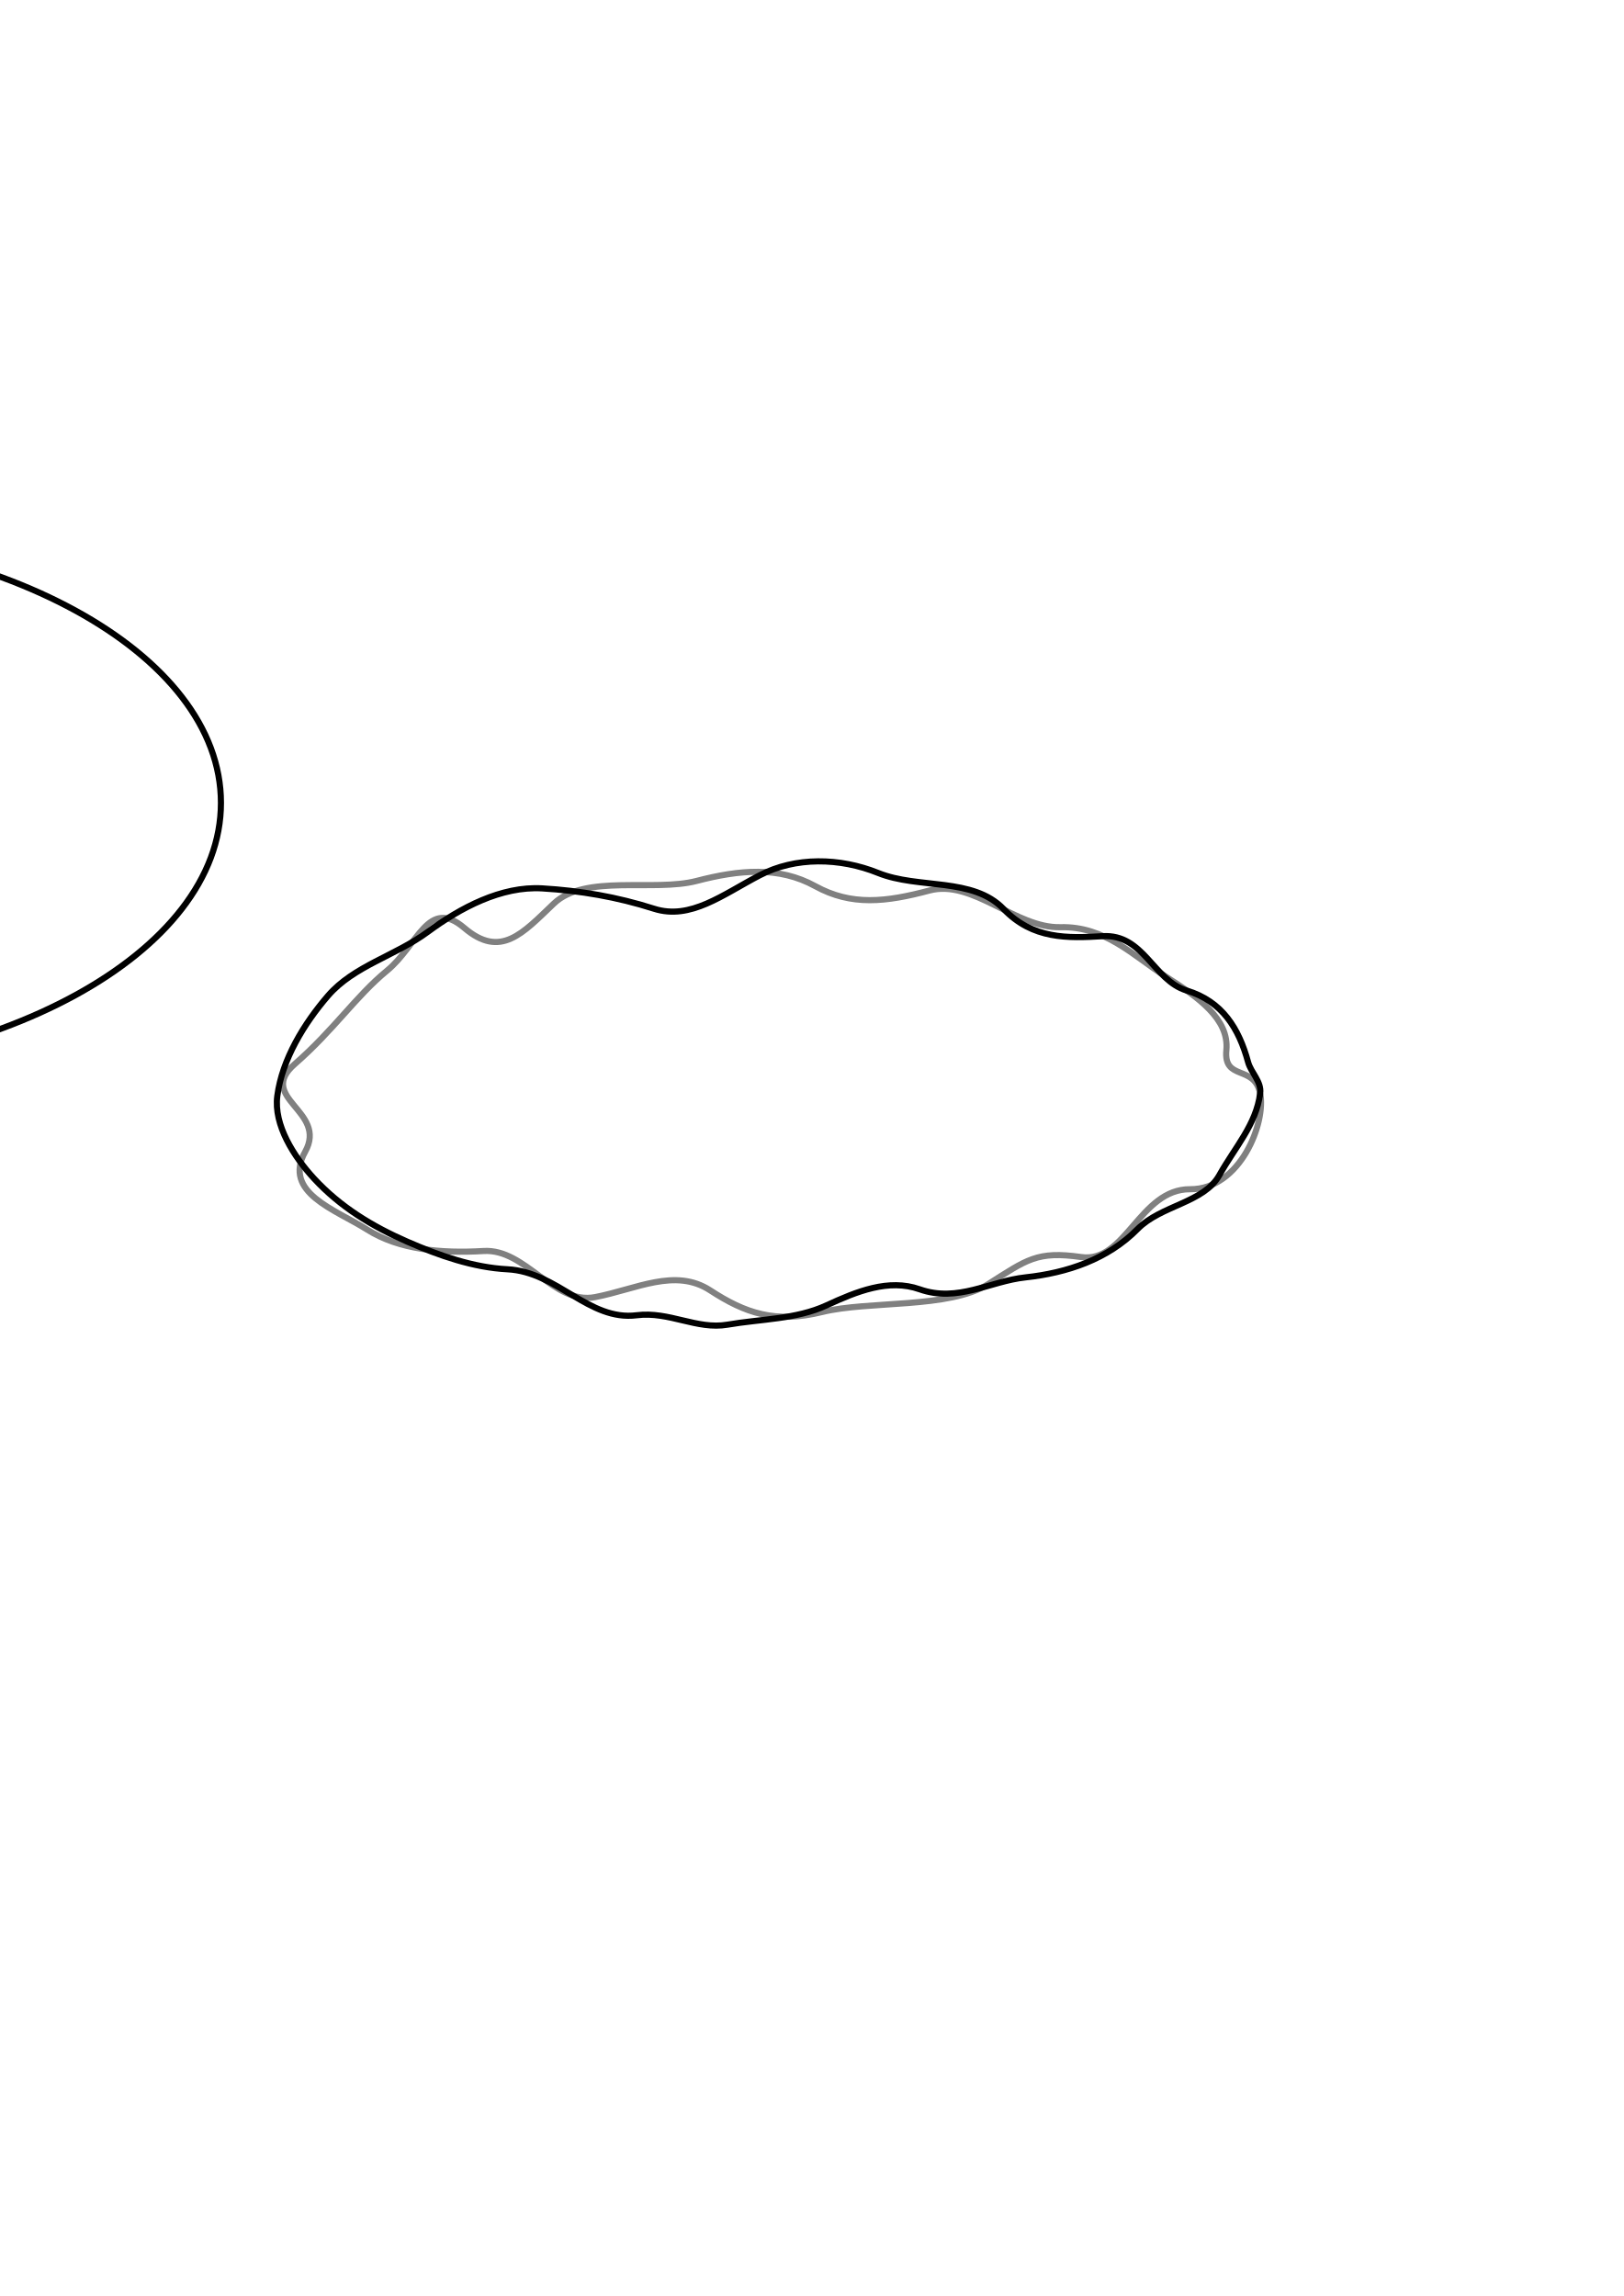
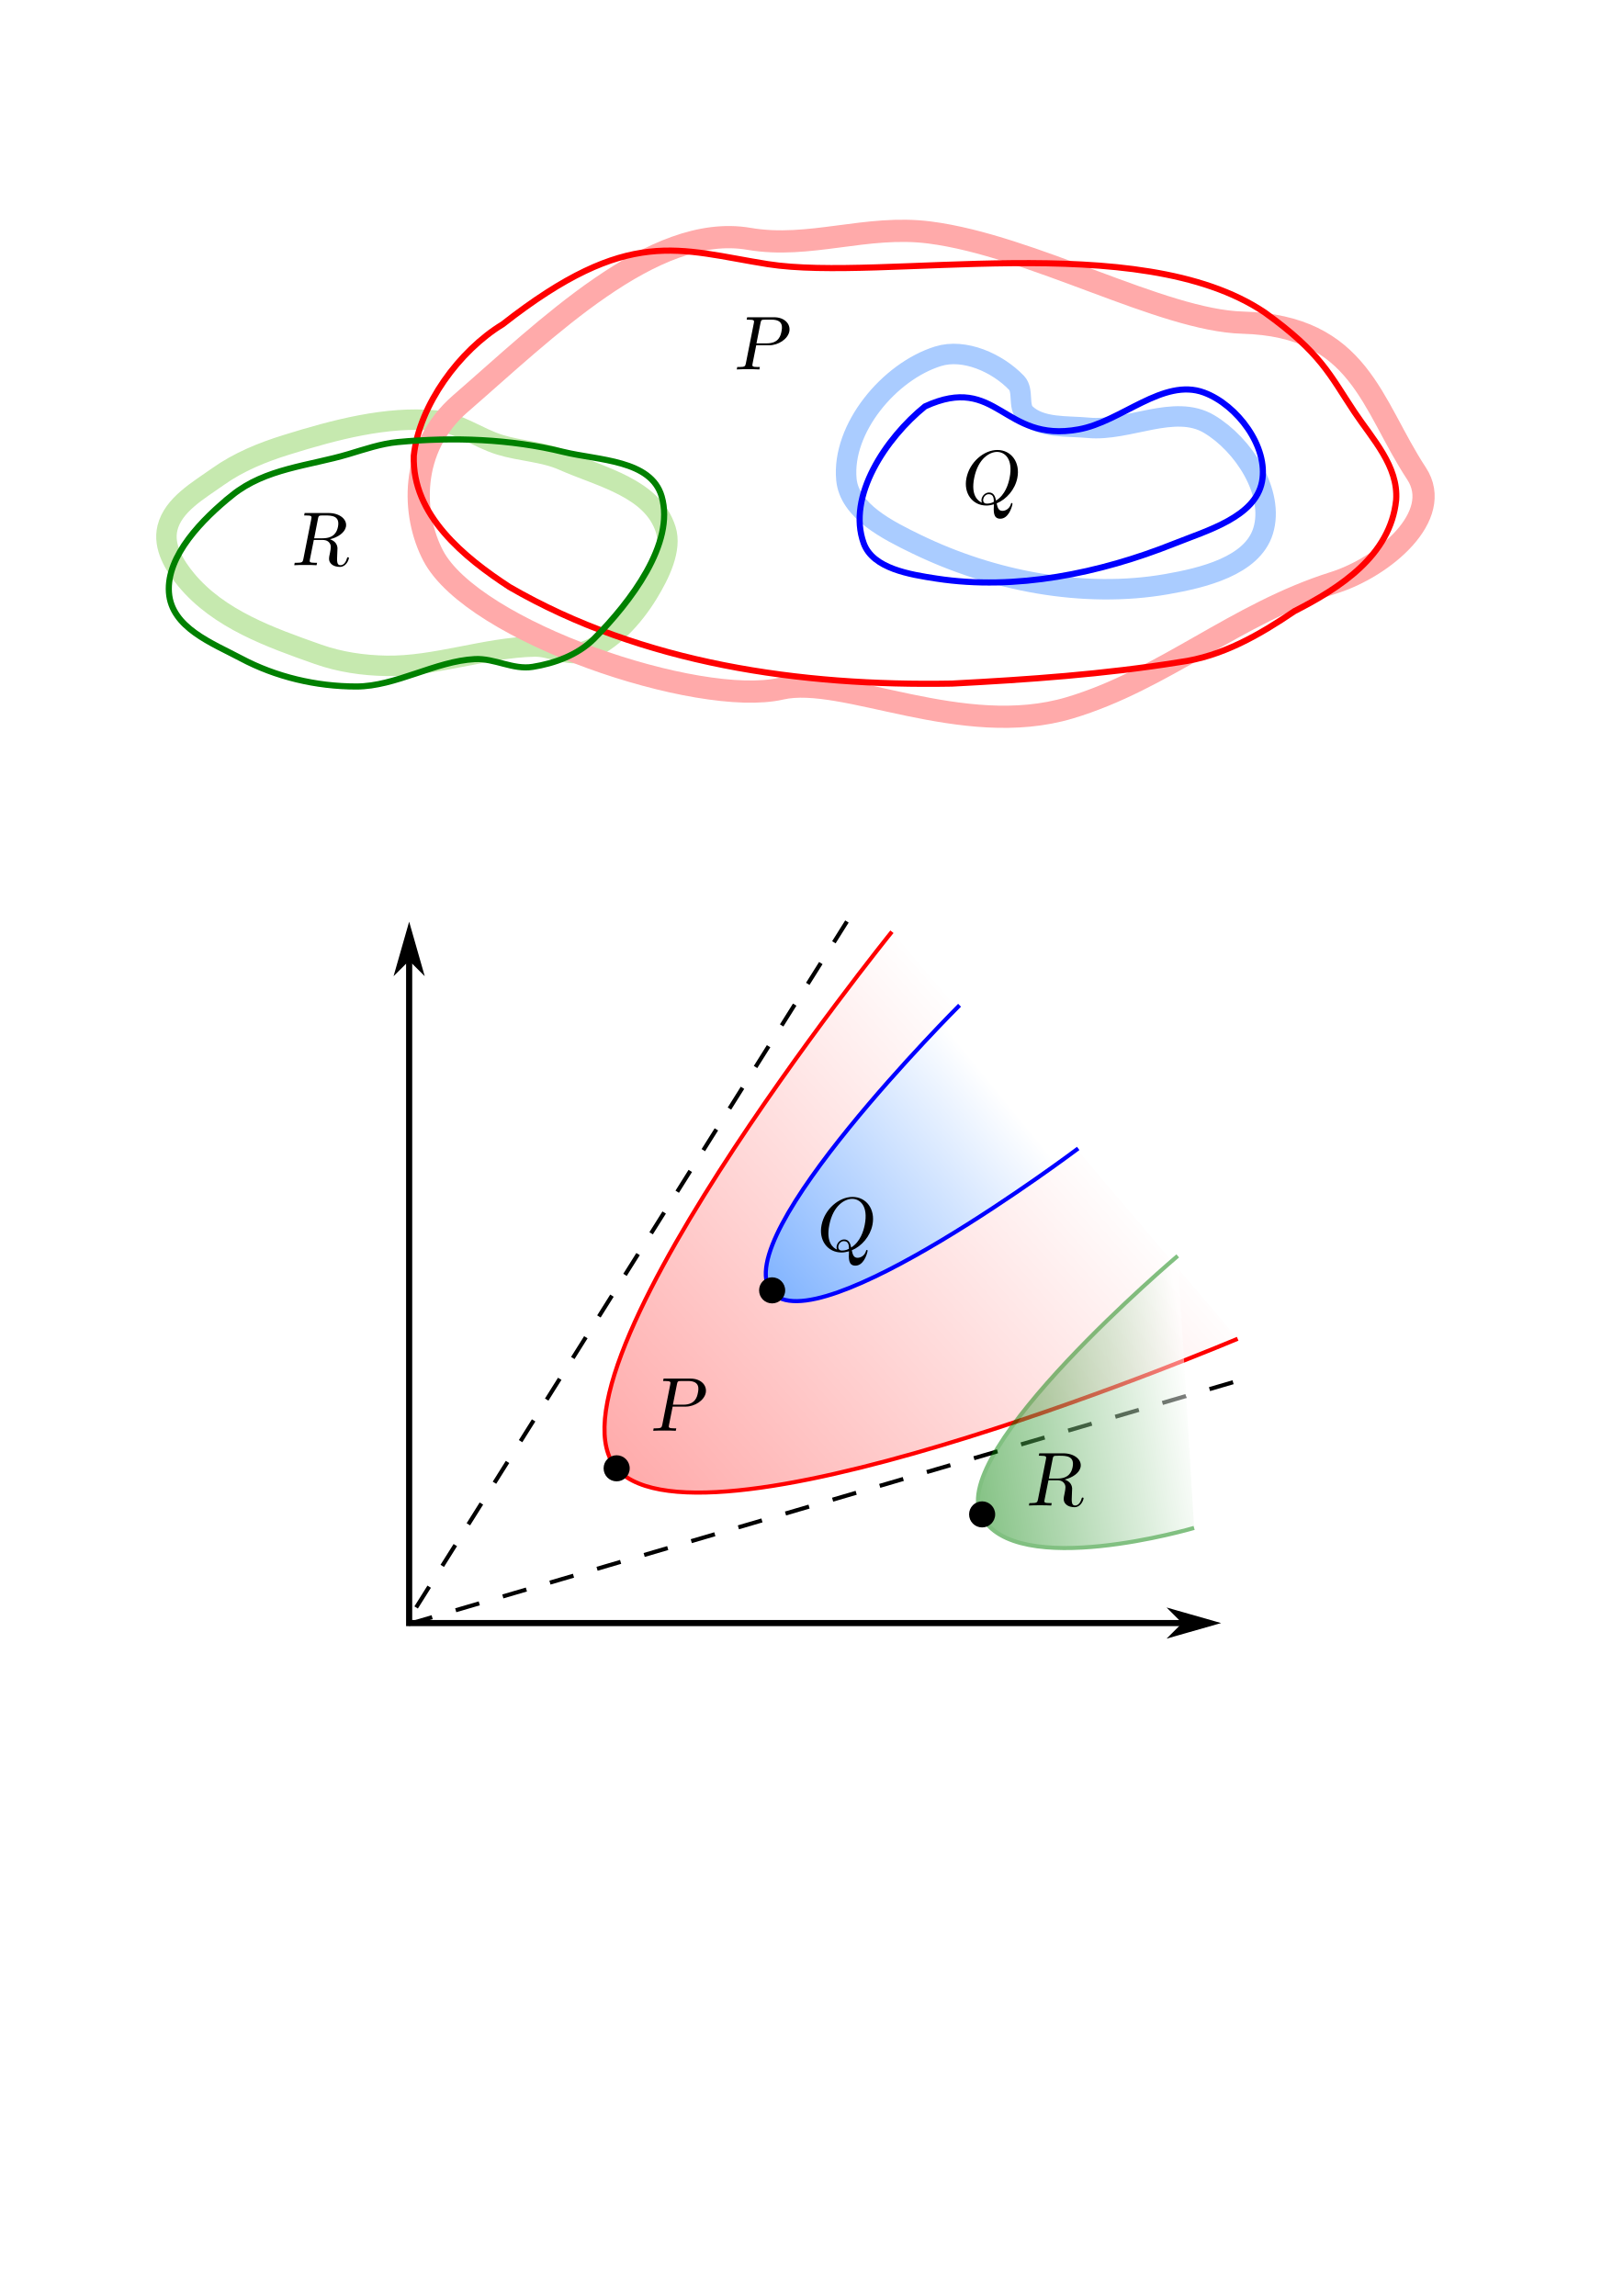
- <svg xmlns="http://www.w3.org/2000/svg" id="svg8" version="1.1" viewBox="0 0 210 297" height="297mm" width="210mm">
+ <svg xmlns="http://www.w3.org/2000/svg" xmlns:xlink="http://www.w3.org/1999/xlink" width="210mm" height="297mm" viewBox="0 0 210 297" version="1.1" id="svg8">
  <defs id="defs2">
-     </defs>
+     <marker orient="auto" refY="0.0" refX="0.0" id="Arrow1Mstart" style="overflow:visible">
+       <path id="path839" d="M 0.0,0.0 L 5.0,-5.0 L -12.5,0.0 L 5.0,5.0 L 0.0,0.0 z " style="fill-rule:evenodd;stroke:#000000;stroke-width:1pt;stroke-opacity:1;fill:#000000;fill-opacity:1" transform="scale(0.4) translate(10,0)" />
+     </marker>
+     <marker orient="auto" refY="0.0" refX="0.0" id="Arrow1Mend" style="overflow:visible;">
+       <path id="path842" d="M 0.0,0.0 L 5.0,-5.0 L -12.5,0.0 L 5.0,5.0 L 0.0,0.0 z " style="fill-rule:evenodd;stroke:#000000;stroke-width:1pt;stroke-opacity:1;fill:#000000;fill-opacity:1" transform="scale(0.4) rotate(180) translate(10,0)" />
+     </marker>
+     <marker orient="auto" refY="0.0" refX="0.0" id="Arrow2Lstart" style="overflow:visible">
+       <path id="path851" style="fill-rule:evenodd;stroke-width:0.625;stroke-linejoin:round;stroke:#000000;stroke-opacity:1;fill:#000000;fill-opacity:1" d="M 8.719,4.034 L -2.207,0.016 L 8.719,-4.002 C 6.973,-1.63 6.983,1.616 8.719,4.034 z " transform="scale(1.1) translate(1,0)" />
+     </marker>
+     <marker orient="auto" refY="0.0" refX="0.0" id="Arrow2Lend" style="overflow:visible;">
+       <path id="path854" style="fill-rule:evenodd;stroke-width:0.625;stroke-linejoin:round;stroke:#000000;stroke-opacity:1;fill:#000000;fill-opacity:1" d="M 8.719,4.034 L -2.207,0.016 L 8.719,-4.002 C 6.973,-1.63 6.983,1.616 8.719,4.034 z " transform="scale(1.1) rotate(180) translate(1,0)" />
+     </marker>
+     <linearGradient id="linearGradient1310">
+       <stop id="stop1306" offset="0" style="stop-color:#008000;stop-opacity:1" />
+       <stop id="stop1308" offset="1" style="stop-color:#ffffff;stop-opacity:1" />
+     </linearGradient>
+     <linearGradient id="linearGradient1184">
+       <stop style="stop-color:#80b3ff;stop-opacity:1" offset="0" id="stop1180" />
+       <stop style="stop-color:#ffffff;stop-opacity:1" offset="1" id="stop1182" />
+     </linearGradient>
+     <linearGradient id="linearGradient1176">
+       <stop style="stop-color:#ffaaaa;stop-opacity:1" offset="0" id="stop1172" />
+       <stop style="stop-color:#ffffff;stop-opacity:1" offset="1" id="stop1174" />
+     </linearGradient>
+     <marker orient="auto" refY="0.0" refX="0.0" id="Arrow1Lstart" style="overflow:visible">
+       <path id="path833" d="M 0.0,0.0 L 5.0,-5.0 L -12.5,0.0 L 5.0,5.0 L 0.0,0.0 z " style="fill-rule:evenodd;stroke:#000000;stroke-width:1pt;stroke-opacity:1;fill:#000000;fill-opacity:1" transform="scale(0.8) translate(12.5,0)" />
+     </marker>
+     <marker orient="auto" refY="0.0" refX="0.0" id="Arrow1Lend" style="overflow:visible;">
+       <path id="path836" d="M 0.0,0.0 L 5.0,-5.0 L -12.5,0.0 L 5.0,5.0 L 0.0,0.0 z " style="fill-rule:evenodd;stroke:#000000;stroke-width:1pt;stroke-opacity:1;fill:#000000;fill-opacity:1" transform="scale(0.8) rotate(180) translate(12.5,0)" />
+     </marker>
+     <linearGradient xlink:href="#linearGradient1176" id="linearGradient1178" x1="-76.315" y1="186.339" x2="-20.55" y2="137.126" gradientUnits="userSpaceOnUse" gradientTransform="translate(155.8396,5.027083)" />
+     <linearGradient xlink:href="#linearGradient1184" id="linearGradient1186" x1="-56.103" y1="153.865" x2="-25.568" y2="128.994" gradientUnits="userSpaceOnUse" gradientTransform="translate(155.575,13.22917)" />
+     <linearGradient xlink:href="#linearGradient1310" id="linearGradient1186-6" x1="-52.664" y1="147.779" x2="-22.393" y2="143.017" gradientUnits="userSpaceOnUse" gradientTransform="translate(178.2367,48.03102)" />
+   </defs>
  <g id="layer1">
-     <path style="opacity:1;fill:none;fill-opacity:1;stroke:#808080;stroke-width:0.794;stroke-linecap:butt;stroke-linejoin:miter;stroke-miterlimit:4;stroke-dasharray:none;stroke-dashoffset:0" d="m 162.983,141.425 c 0.786,3.748 -2.562,12.448 -9.066,12.408 -6.503,-0.04 -8.344,9.599 -14.076,8.775 -5.731,-0.824 -7.045,0.344 -12.067,3.519 -5.023,3.175 -15.413,2.101 -21.46,3.592 -6.047,1.491 -9.921,0.155 -14.459,-2.801 -4.539,-2.956 -9.539,-0.157 -14.896,0.871 -5.357,1.028 -8.963,-6.294 -14.412,-5.966 -5.449,0.329 -10.935,-0.159 -15.062,-2.769 -4.127,-2.609 -10.969,-4.772 -8.014,-10.078 2.955,-5.306 -6.395,-6.929 -1.339,-11.34 5.056,-4.41 7.875,-8.75 11.921,-12.074 4.046,-3.324 5.306,-9.526 9.998,-5.528 4.692,3.999 7.535,0.709 11.579,-3.153 4.044,-3.861 12.917,-1.483 18.466,-2.929 5.55,-1.446 10.642,-1.914 15.337,0.673 4.695,2.587 9.144,2.067 14.759,0.571 5.615,-1.495 11.162,4.891 16.963,4.743 5.8,-0.147 9.428,3.713 13.628,6.392 4.2,2.678 8.206,5.48 7.829,9.511 -0.377,4.03 3.585,1.833 4.371,5.581 z" id="path10-5" />
-     <path style="opacity:1;fill:none;fill-opacity:1;stroke:#000000;stroke-width:0.794;stroke-linecap:butt;stroke-linejoin:miter;stroke-miterlimit:4;stroke-dasharray:none;stroke-dashoffset:0" d="m 162.983,141.425 c -0.518,4.058 -3.271,6.989 -5.283,10.593 -1.999,3.58 -7.542,3.881 -10.569,6.961 -3.841,3.908 -9.112,5.676 -14.486,6.255 -4.679,0.504 -8.758,3.287 -13.714,1.54 -4.005,-1.411 -8.133,0.28 -12.041,2.085 -3.926,1.813 -8.498,1.75 -12.81,2.495 -3.945,0.682 -7.548,-1.751 -11.727,-1.22 -6.201,0.788 -10.245,-5.616 -16.709,-5.944 -4.418,-0.225 -8.85,-1.777 -12.925,-3.553 -4.572,-1.993 -8.696,-4.501 -12.102,-8.185 -2.585,-2.795 -5.248,-6.942 -4.751,-10.693 0.626,-4.732 3.467,-9.37 6.555,-12.95 3.342,-3.876 8.71,-5.166 12.884,-8.249 4.233,-3.127 9.525,-5.956 14.821,-5.643 4.891,0.29 9.67,1.101 14.456,2.63 4.719,1.508 8.874,-1.822 13.672,-4.321 4.632,-2.413 10.364,-2.303 15.332,-0.299 5.234,2.112 12.247,0.507 16.224,4.669 3.747,3.921 8.302,3.778 12.786,3.504 5.326,-0.326 6.567,5.725 10.866,7.025 4.634,1.401 6.77,4.914 7.958,9.264 0.378,1.383 1.759,2.528 1.566,4.037 z" id="path10" />
-     <path style="opacity:1;vector-effect:none;fill:none;fill-opacity:1;stroke:#000000;stroke-width:0.794;stroke-linecap:butt;stroke-linejoin:miter;stroke-miterlimit:4;stroke-dasharray:none;stroke-dashoffset:0;stroke-opacity:1" d="m 28.575,103.854 c -1e-6,4.859 -1.799,9.487 -5.053,13.697 -3.253,4.21 -7.961,8.001 -13.779,11.185 -5.817,3.184 -12.745,5.761 -20.437,7.541 -7.692,1.781 -16.149,2.765 -25.026,2.765 -8.877,0 -17.334,-0.985 -25.026,-2.765 -7.692,-1.781 -14.619,-4.357 -20.437,-7.541 -5.817,-3.184 -10.525,-6.975 -13.779,-11.185 -3.253,-4.21 -5.053,-8.839 -5.053,-13.697 0,-4.859 1.799,-9.487 5.053,-13.697 3.253,-4.21 7.961,-8.001 13.779,-11.185 5.817,-3.184 12.745,-5.761 20.437,-7.541 7.692,-1.781 16.149,-2.765 25.026,-2.765 8.877,0 17.334,0.985 25.026,2.765 7.692,1.781 14.619,4.357 20.437,7.541 5.817,3.184 10.525,6.975 13.779,11.185 3.253,4.21 5.053,8.839 5.053,13.697 z" id="path1672" />
+     <path style="opacity:1;fill:none;fill-opacity:1;stroke:#c6e9af;stroke-width:2.646;stroke-linecap:butt;stroke-linejoin:miter;stroke-miterlimit:4;stroke-dasharray:none;stroke-dashoffset:0" d="m 21.66,68.287 c 0.733,-2.999 4.032,-4.854 6.511,-6.618 2.706,-1.926 5.783,-3.165 8.824,-4.113 6.337,-1.974 12.982,-3.739 19.276,-3.161 3.02,0.277 5.511,2.251 8.363,3.133 2.681,0.829 5.648,0.891 8.201,2.022 4.883,2.163 11.564,3.563 13.27,8.957 0.801,2.53 -0.794,5.778 -2.292,8.235 -1.941,3.186 -4.81,6.293 -8.103,7.496 -2.189,0.8 -4.355,-0.654 -6.586,-0.609 -6.349,0.129 -12.823,2.603 -19.146,2.501 -3.033,-0.049 -6.055,-0.506 -8.843,-1.49 -6.185,-2.184 -12.831,-4.538 -17.058,-9.647 -1.457,-1.762 -3.024,-4.221 -2.417,-6.706 z" id="path10-5-5" />
+     <path id="path10-6-7" d="m 118.544,70.394 c -3.703,-1.798 -8.693,-4.276 -9.076,-8.375 -0.615,-6.588 5.529,-13.957 11.845,-15.93 3.411,-1.066 7.685,0.852 10.157,3.432 0.962,1.004 0.151,3.054 1.165,4.006 2.02,1.896 5.354,1.551 8.113,1.811 5.188,0.49 11.145,-3.15 15.625,-0.49 4.442,2.638 8.514,8.897 6.989,13.834 -1.403,4.543 -7.808,6.07 -12.493,6.886 -10.75,1.873 -22.509,-0.408 -32.325,-5.174 z" style="opacity:1;vector-effect:none;fill:none;fill-opacity:1;stroke:#aaccff;stroke-width:2.646;stroke-linecap:butt;stroke-linejoin:miter;stroke-miterlimit:4;stroke-dasharray:none;stroke-dashoffset:0;stroke-opacity:1" />
+     <path style="opacity:1;fill:none;fill-opacity:1;stroke:#ffaaaa;stroke-width:2.873;stroke-linecap:butt;stroke-linejoin:miter;stroke-miterlimit:4;stroke-dasharray:none;stroke-dashoffset:0" d="m 183.204,61.252 c 3.618,5.497 -4.254,12.096 -10.687,14.122 -12.676,3.992 -22.033,12.56 -34.166,16.186 -13.902,4.154 -29.304,-4.329 -37.336,-2.477 -10.635,2.452 -39.843,-7.356 -44.999,-17.22 -2.718,-5.2 -3.162,-13.847 3.525,-19.643 11.025,-9.556 24.947,-23.458 37.314,-21.327 7.848,1.352 15.156,-1.872 23.368,-0.82 13.268,1.7 30.039,11.376 40.488,11.662 15.199,0.416 16.61,10.578 22.493,19.517 z" id="path10-5" />
+     <path style="opacity:1;fill:none;fill-opacity:1;stroke:#ff0000;stroke-width:0.794;stroke-linecap:butt;stroke-linejoin:miter;stroke-miterlimit:4;stroke-dasharray:none;stroke-dashoffset:0" d="m 180.57,64.671 c -0.738,7.204 -7.285,11.388 -13.145,14.382 -4.53,3.068 -9.344,5.862 -14.88,6.599 -9.723,1.571 -19.587,2.26 -29.417,2.774 -19.62,0.357 -40.023,-2.543 -57.231,-12.494 -5.846,-3.822 -12.624,-9.291 -12.379,-16.977 0.701,-6.568 5.92,-13.623 11.494,-17.005 16.373,-12.83 22.713,-9.611 34.29,-7.783 14.869,2.348 47.933,-4.764 64.274,6.26 7.306,5.253 8.401,8.07 11.607,12.878 2.326,3.488 5.691,7.001 5.387,11.366 z" id="path10" />
+     <path id="path10-6" d="m 151.844,70.328 c -9.61,3.835 -20.484,6.086 -30.712,4.517 -3.448,-0.529 -8.225,-1.28 -9.421,-4.557 -2.218,-6.078 2.894,-13.648 7.924,-17.718 9.391,-4.318 10.042,4.767 19.839,2.978 5.561,-0.974 10.958,-6.727 16.252,-4.765 4.3,1.593 8.361,7.036 7.491,11.539 -0.879,4.552 -7.067,6.288 -11.373,8.006 z" style="opacity:1;fill:none;fill-opacity:1;stroke:#0000ff;stroke-width:0.794;stroke-linecap:butt;stroke-linejoin:miter;stroke-miterlimit:4;stroke-dasharray:none;stroke-dashoffset:0" />
+     <path id="path10-62" d="m 30.033,64.05 c 4.319,-3.475 9.966,-3.79 15.018,-5.299 2.11,-0.63 4.236,-1.364 6.372,-1.565 7.253,-0.681 14.592,-0.408 21.439,1.27 4.559,1.117 11.345,1.014 12.717,5.769 1.743,6.039 -3.995,13.618 -8.733,18.383 -2.14,2.152 -5.172,3.208 -7.943,3.653 -2.568,0.412 -4.919,-1.133 -7.481,-1.003 -5.121,0.26 -10.237,3.544 -15.335,3.544 -5.231,-4e-5 -10.444,-1.253 -14.919,-3.637 -3.696,-1.969 -8.999,-3.949 -9.32,-8.527 -0.335,-4.761 4.364,-9.513 8.186,-12.588 z" style="opacity:1;fill:none;fill-opacity:1;stroke:#008000;stroke-width:0.794;stroke-linecap:butt;stroke-linejoin:miter;stroke-miterlimit:4;stroke-dasharray:none;stroke-dashoffset:0" />
+     <path style="fill:none;stroke:#000000;stroke-width:0.794;stroke-linecap:butt;stroke-linejoin:miter;stroke-miterlimit:4;stroke-dasharray:none;stroke-opacity:1;marker-start:url(#Arrow1Mstart);marker-end:url(#Arrow1Mend)" d="m 52.917,120.787 v 89.165 H 156.369" id="path26" />
+     <flowRoot xml:space="preserve" id="flowRoot1188" style="fill:black;fill-opacity:1;stroke:none;font-family:'Latin Modern Math';font-style:normal;font-weight:normal;font-size:26.667px;line-height:1.25;letter-spacing:0px;word-spacing:0px;-inkscape-font-specification:'Latin Modern Math, Normal';font-stretch:normal;font-variant:normal;text-anchor:start;text-align:start;writing-mode:lr;font-variant-ligatures:normal;font-variant-caps:normal;font-variant-numeric:normal;font-feature-settings:normal">
+       <flowRegion id="flowRegion1190">
+         <rect id="rect1192" width="63" height="138" x="-252" y="477.52" />
+       </flowRegion>
+       <flowPara id="flowPara1194" />
+     </flowRoot>
+     <path style="fill:url(#linearGradient1178);fill-opacity:1;stroke:#ff0000;stroke-width:0.529;stroke-linecap:butt;stroke-linejoin:miter;stroke-miterlimit:4;stroke-dasharray:none;stroke-opacity:1" d="m 115.358,120.523 c 0,0 -47.984,59.381 -34.925,70.115 13.059,10.733 79.64,-17.462 79.64,-17.462" id="path1155" />
+     <text xml:space="preserve" style="font-style:normal;font-variant:normal;font-weight:normal;font-stretch:normal;font-size:7.056px;line-height:1.25;font-family:'Latin Modern Math';-inkscape-font-specification:'Latin Modern Math, Normal';font-variant-ligatures:normal;font-variant-caps:normal;font-variant-numeric:normal;font-feature-settings:normal;text-align:start;letter-spacing:0px;word-spacing:0px;writing-mode:lr-tb;text-anchor:start;fill:#000000;fill-opacity:1;stroke:none;stroke-width:0.265" x="77.787" y="191.167" id="text1153">
+       <tspan id="tspan1151" x="77.787" y="191.167" style="font-size:4.939px;fill:#000000;stroke-width:0.265">●</tspan>
+     </text>
+     <path style="fill:url(#linearGradient1186);fill-opacity:1;stroke:#0000ff;stroke-width:0.529;stroke-linecap:butt;stroke-linejoin:miter;stroke-miterlimit:4;stroke-dasharray:none;stroke-opacity:1" d="m 124.103,130.035 c 0,0 -30.042,29.977 -24.342,37.042 5.7,7.064 39.687,-18.521 39.687,-18.521" id="path1155-3" />
+     <text xml:space="preserve" style="font-style:normal;font-variant:normal;font-weight:normal;font-stretch:normal;font-size:7.056px;line-height:1.25;font-family:'Latin Modern Math';-inkscape-font-specification:'Latin Modern Math, Normal';font-variant-ligatures:normal;font-variant-caps:normal;font-variant-numeric:normal;font-feature-settings:normal;text-align:start;letter-spacing:0px;word-spacing:0px;writing-mode:lr-tb;text-anchor:start;fill:#000000;fill-opacity:1;stroke:none;stroke-width:0.265" x="97.896" y="168.148" id="text1149">
+       <tspan id="tspan1147" x="97.896" y="168.148" style="font-size:4.939px;fill:#000000;stroke-width:0.265">●</tspan>
+     </text>
+     <path style="fill:none;stroke:#000000;stroke-width:0.529;stroke-linecap:butt;stroke-linejoin:miter;stroke-miterlimit:4;stroke-dasharray:3.175, 3.175;stroke-dashoffset:0;stroke-opacity:1" d="M 109.537,119.2 52.388,210.217 160.602,178.467" id="path1206" />
+     <text xml:space="preserve" style="font-style:normal;font-variant:normal;font-weight:normal;font-stretch:normal;font-size:9.878px;line-height:1.25;font-family:'Latin Modern Math';-inkscape-font-specification:'Latin Modern Math, Normal';font-variant-ligatures:normal;font-variant-caps:normal;font-variant-numeric:normal;font-feature-settings:normal;text-align:start;letter-spacing:0px;word-spacing:0px;writing-mode:lr-tb;text-anchor:start;fill:#000000;fill-opacity:1;stroke:none;stroke-width:0.265" x="84.138" y="185.081" id="text1216">
+       <tspan id="tspan1214" x="84.138" y="185.081" style="font-style:italic;font-size:9.878px;stroke-width:0.265">P</tspan>
+     </text>
+     <text xml:space="preserve" style="font-style:normal;font-variant:normal;font-weight:normal;font-stretch:normal;font-size:9.878px;line-height:1.25;font-family:'Latin Modern Math';-inkscape-font-specification:'Latin Modern Math, Normal';font-variant-ligatures:normal;font-variant-caps:normal;font-variant-numeric:normal;font-feature-settings:normal;text-align:start;letter-spacing:0px;word-spacing:0px;writing-mode:lr-tb;text-anchor:start;fill:#000000;fill-opacity:1;stroke:none;stroke-width:0.265" x="105.04" y="161.798" id="text1220">
+       <tspan id="tspan1218" x="105.04" y="161.798" style="font-style:italic;font-size:9.878px;stroke-width:0.265">Q</tspan>
+     </text>
+     <path style="opacity:0.496;fill:url(#linearGradient1186-6);fill-opacity:1;stroke:#008000;stroke-width:0.529;stroke-linecap:butt;stroke-linejoin:miter;stroke-miterlimit:4;stroke-dasharray:none;stroke-opacity:1" d="m 152.321,162.456 c 0,0 -29.777,25.215 -25.4,33.602 4.377,8.387 27.517,1.587 27.517,1.587" id="path1155-3-3" />
+     <text xml:space="preserve" style="font-style:normal;font-variant:normal;font-weight:normal;font-stretch:normal;font-size:7.056px;line-height:1.25;font-family:'Latin Modern Math';-inkscape-font-specification:'Latin Modern Math, Normal';font-variant-ligatures:normal;font-variant-caps:normal;font-variant-numeric:normal;font-feature-settings:normal;text-align:start;letter-spacing:0px;word-spacing:0px;writing-mode:lr-tb;text-anchor:start;opacity:1;fill:#000000;fill-opacity:1;stroke:none;stroke-width:0.265" x="125.055" y="197.129" id="text1149-5">
+       <tspan id="tspan1147-6" x="125.055" y="197.129" style="font-size:4.939px;fill:#000000;stroke-width:0.265">●</tspan>
+     </text>
+     <text xml:space="preserve" style="font-style:normal;font-variant:normal;font-weight:normal;font-stretch:normal;font-size:9.878px;line-height:1.25;font-family:'Latin Modern Math';-inkscape-font-specification:'Latin Modern Math, Normal';font-variant-ligatures:normal;font-variant-caps:normal;font-variant-numeric:normal;font-feature-settings:normal;text-align:start;letter-spacing:0px;word-spacing:0px;writing-mode:lr-tb;text-anchor:start;opacity:1;fill:#000000;fill-opacity:1;stroke:none;stroke-width:0.265" x="132.728" y="194.748" id="text1220-2">
+       <tspan id="tspan1218-9" x="132.728" y="194.748" style="font-style:italic;font-size:9.878px;stroke-width:0.265">R</tspan>
+     </text>
+     <text xml:space="preserve" style="font-style:normal;font-variant:normal;font-weight:normal;font-stretch:normal;font-size:9.878px;line-height:1.25;font-family:'Latin Modern Math';-inkscape-font-specification:'Latin Modern Math, Normal';font-variant-ligatures:normal;font-variant-caps:normal;font-variant-numeric:normal;font-feature-settings:normal;text-align:start;letter-spacing:0px;word-spacing:0px;writing-mode:lr-tb;text-anchor:start;fill:#000000;fill-opacity:1;stroke:none;stroke-width:0.265" x="94.947" y="47.791" id="text1216-1">
+       <tspan id="tspan1214-2" x="94.947" y="47.791" style="font-style:italic;font-size:9.878px;stroke-width:0.265">P</tspan>
+     </text>
+     <text xml:space="preserve" style="font-style:normal;font-variant:normal;font-weight:normal;font-stretch:normal;font-size:9.878px;line-height:1.25;font-family:'Latin Modern Math';-inkscape-font-specification:'Latin Modern Math, Normal';font-variant-ligatures:normal;font-variant-caps:normal;font-variant-numeric:normal;font-feature-settings:normal;text-align:start;letter-spacing:0px;word-spacing:0px;writing-mode:lr-tb;text-anchor:start;fill:#000000;fill-opacity:1;stroke:none;stroke-width:0.265" x="123.779" y="65.176" id="text1220-7">
+       <tspan id="tspan1218-0" x="123.779" y="65.176" style="font-style:italic;font-size:9.878px;stroke-width:0.265">Q</tspan>
+     </text>
+     <text xml:space="preserve" style="font-style:normal;font-variant:normal;font-weight:normal;font-stretch:normal;font-size:9.878px;line-height:1.25;font-family:'Latin Modern Math';-inkscape-font-specification:'Latin Modern Math, Normal';font-variant-ligatures:normal;font-variant-caps:normal;font-variant-numeric:normal;font-feature-settings:normal;text-align:start;letter-spacing:0px;word-spacing:0px;writing-mode:lr-tb;text-anchor:start;opacity:1;fill:#000000;fill-opacity:1;stroke:none;stroke-width:0.265" x="37.709" y="73.113" id="text1220-2-9">
+       <tspan id="tspan1218-9-3" x="37.709" y="73.113" style="font-style:italic;font-size:9.878px;stroke-width:0.265">R</tspan>
+     </text>
  </g>
</svg>
